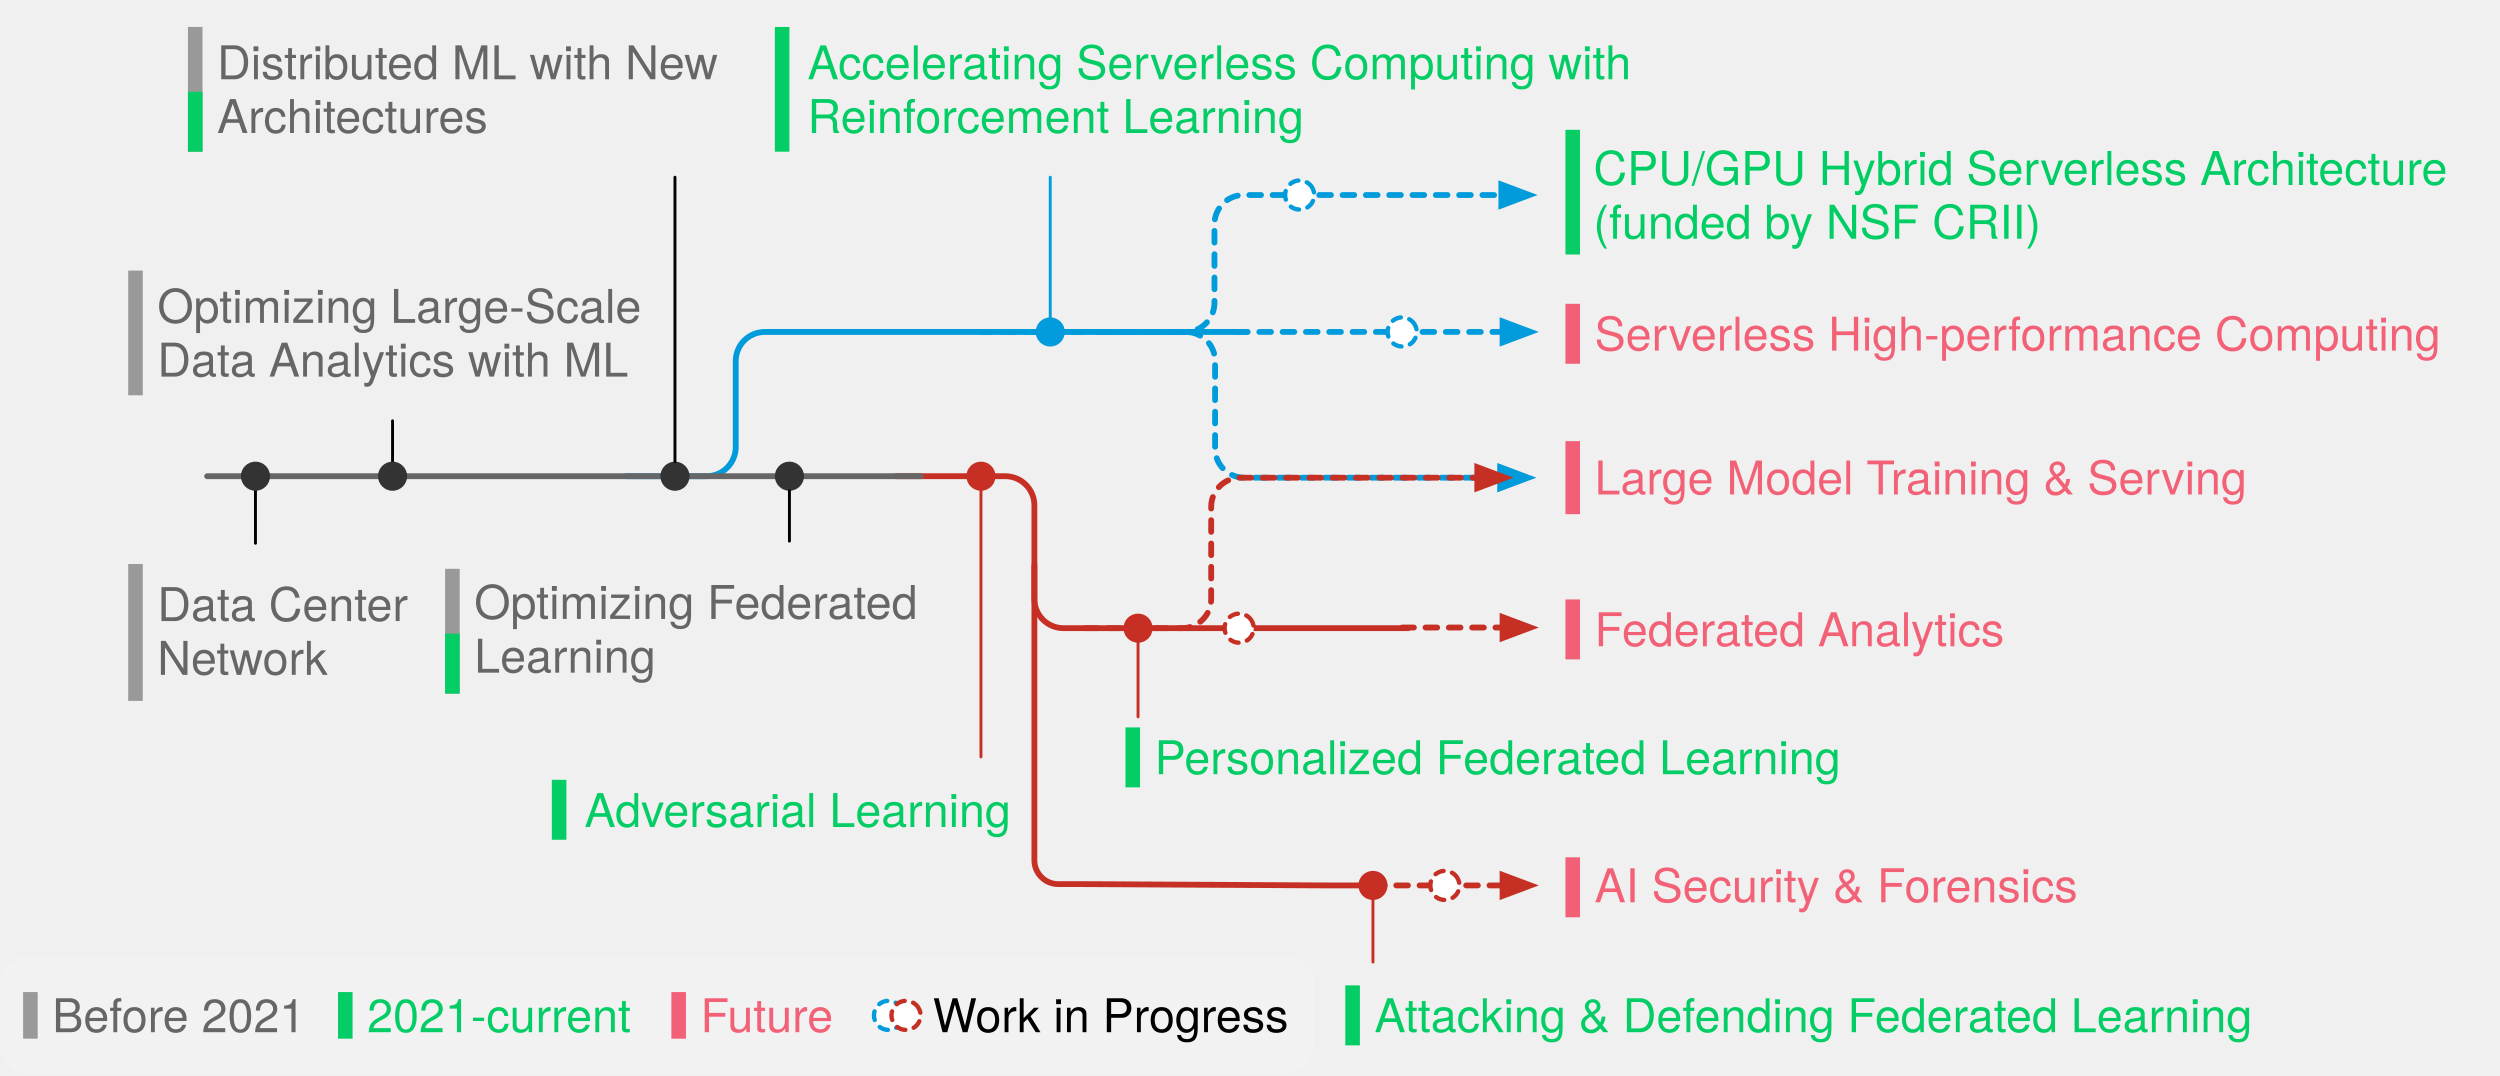
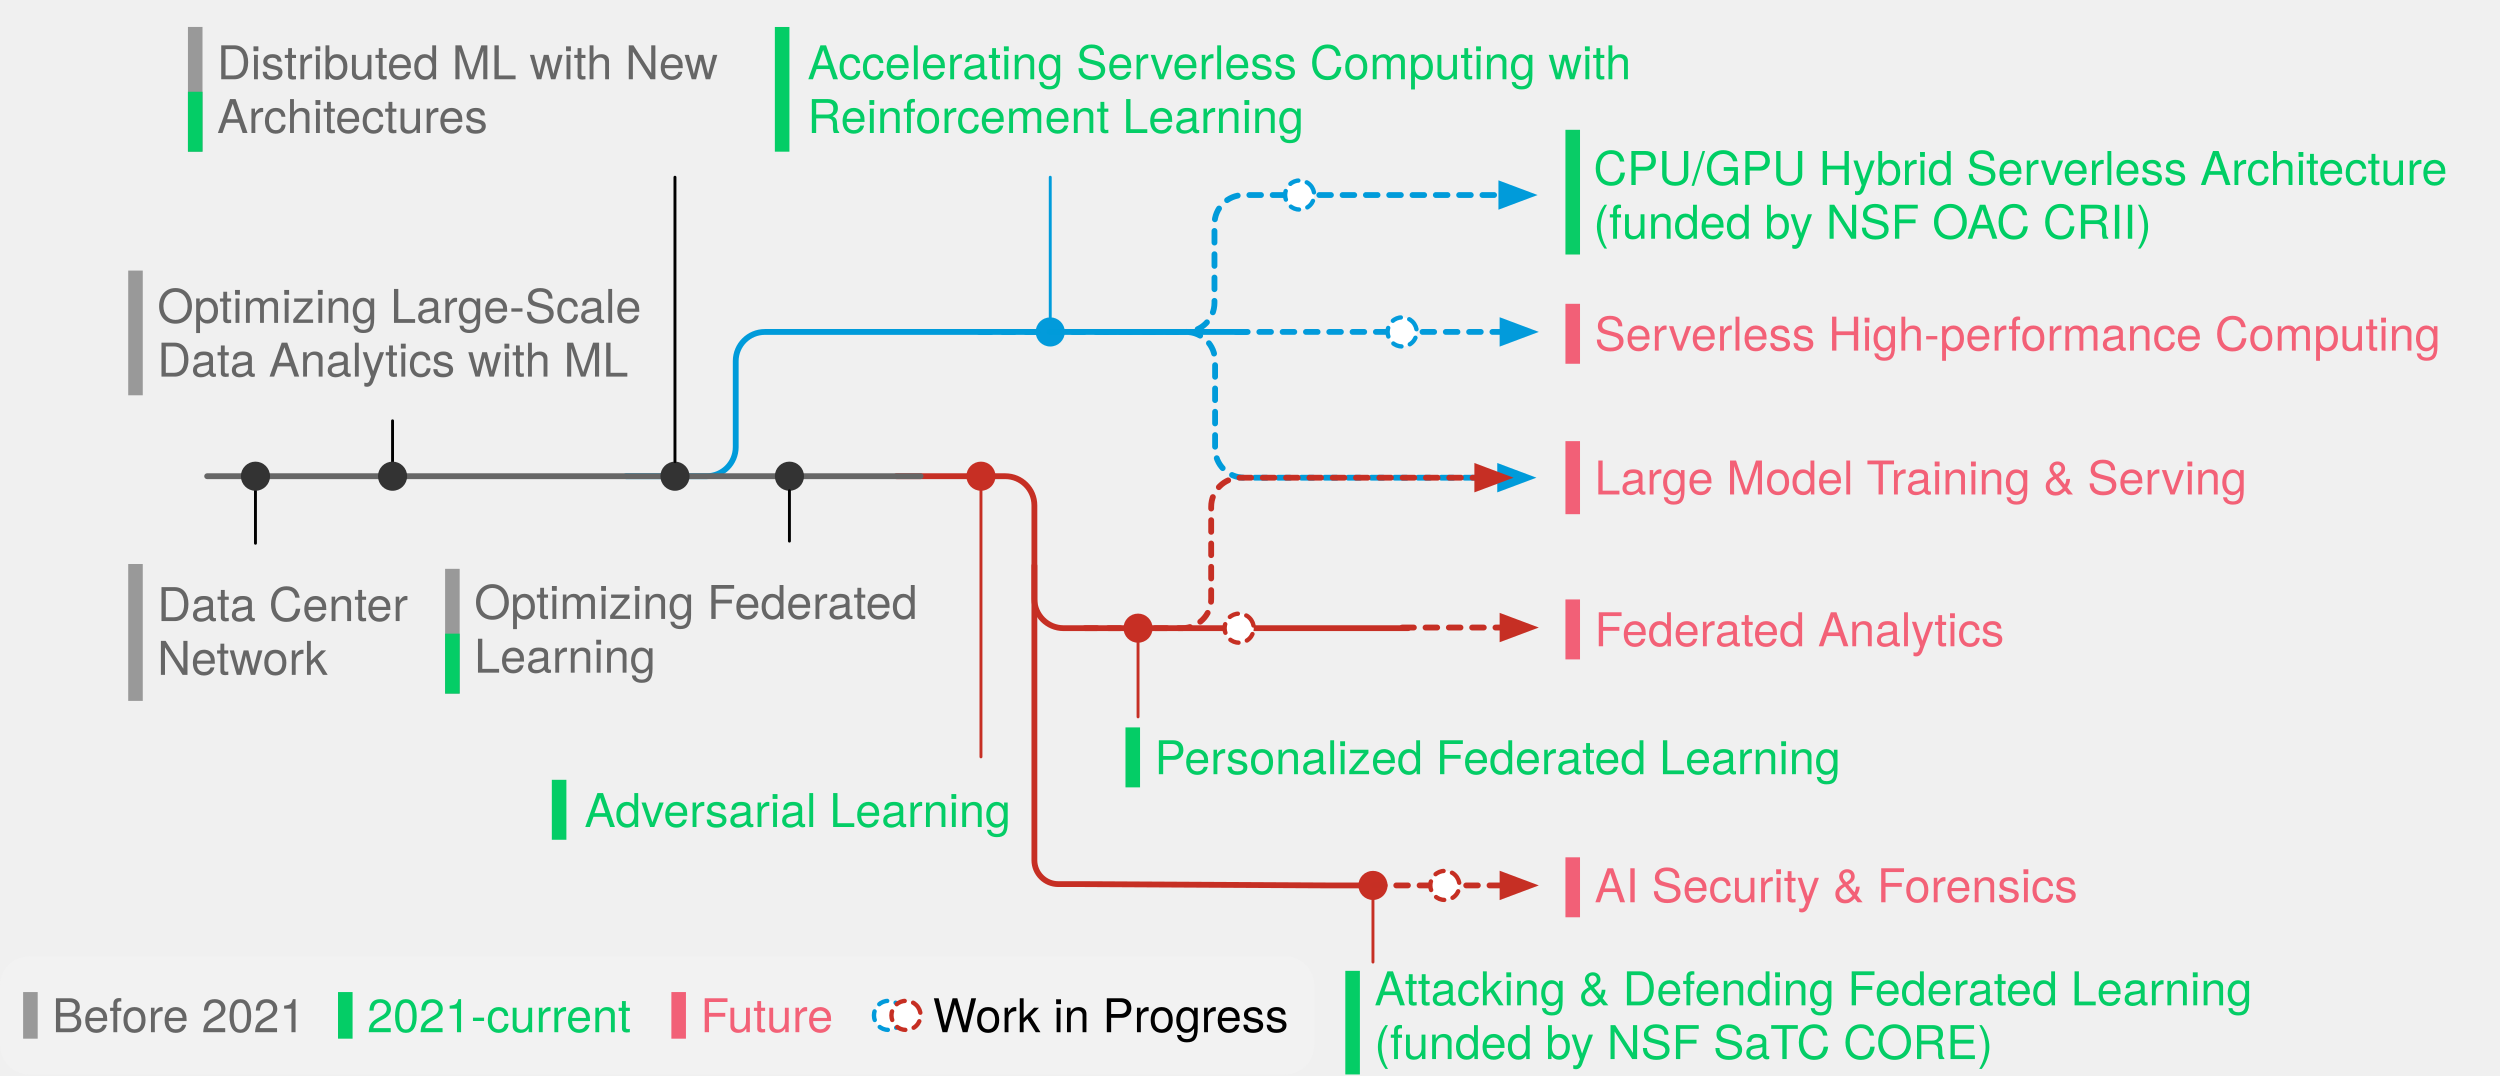
<svg xmlns="http://www.w3.org/2000/svg" version="1.1" viewBox="64 265 858 369" width="858" height="369">
  <defs>
    <marker orient="auto" overflow="visible" markerUnits="strokeWidth" id="FilledArrow_Marker" stroke-linejoin="miter" stroke-miterlimit="10" viewBox="-1 -3 7 6" markerWidth="7" markerHeight="6" color="#c62f24">
      <g>
        <path d="M 4.8 0 L 0 -1.8 L 0 1.8 Z" fill="currentColor" stroke="currentColor" stroke-width="1" />
      </g>
    </marker>
    <marker orient="auto" overflow="visible" markerUnits="strokeWidth" id="FilledArrow_Marker_2" stroke-linejoin="miter" stroke-miterlimit="10" viewBox="-1 -3 7 6" markerWidth="7" markerHeight="6" color="#009bda">
      <g>
        <path d="M 4.8 0 L 0 -1.8 L 0 1.8 Z" fill="currentColor" stroke="currentColor" stroke-width="1" />
      </g>
    </marker>
    <marker orient="auto" overflow="visible" markerUnits="strokeWidth" id="FilledArrow_Marker_3" stroke-linejoin="miter" stroke-miterlimit="10" viewBox="-1 -3 7 6" markerWidth="7" markerHeight="6" color="#029bdb">
      <g>
        <path d="M 4.8 0 L 0 -1.8 L 0 1.8 Z" fill="currentColor" stroke="currentColor" stroke-width="1" />
      </g>
    </marker>
  </defs>
-   <g id="Canvas_1" stroke-dasharray="none" fill-opacity="1" stroke="none" stroke-opacity="1" fill="none">
+   <g id="Canvas_1" stroke="none" stroke-dasharray="none" fill="none" fill-opacity="1" stroke-opacity="1">
    <g id="Canvas_1_Layer_2">
      <g id="Group_214">
        <g id="Graphic_227">
          <path d="M 74.046 593.201 L 505.046 593.201 C 510.568 593.201 515.046 597.678 515.046 603.201 L 515.046 623.751 C 515.046 629.273 510.568 633.751 505.046 633.751 L 74.046 633.751 C 68.523 633.751 64.046 629.273 64.046 623.751 L 64.046 603.201 C 64.046 597.678 68.523 593.201 74.046 593.201 Z" fill="#f2f2f2" />
        </g>
        <g id="Graphic_226">
          <rect x="71.936" y="605.476" width="5" height="16" fill="#999" />
        </g>
        <g id="Graphic_225">
          <text transform="translate(81.9364 604.2518)" fill="#666">
            <tspan font-family="Helvetica Neue" font-size="16" fill="#666" x="0" y="15">Before 2021 </tspan>
          </text>
        </g>
        <g id="Group_222">
          <g id="Graphic_224">
            <rect x="180.005" y="605.476" width="5" height="16" fill="#04cd66" />
          </g>
          <g id="Graphic_223">
            <text transform="translate(190.0054 604.2518)" fill="#04cd66">
              <tspan font-family="Helvetica Neue" font-size="16" fill="#04cd66" x="0" y="15">2021-current </tspan>
            </text>
          </g>
        </g>
        <g id="Group_219">
          <g id="Graphic_221">
            <rect x="294.414" y="605.476" width="5" height="16" fill="#f26077" />
          </g>
          <g id="Graphic_220">
            <text transform="translate(304.414 604.2518)" fill="#f36177">
              <tspan font-family="Helvetica Neue" font-size="16" fill="#f36177" x="0" y="15">Future</tspan>
            </text>
          </g>
        </g>
        <g id="Group_216">
          <g id="Graphic_218">
            <circle cx="368.942" cy="613.476" r="5" fill="white" />
            <path d="M 372.478 609.94 C 374.43 611.893 374.43 615.059 372.478 617.011 C 370.525 618.964 367.359 618.964 365.407 617.011 C 363.454 615.059 363.454 611.893 365.407 609.94 C 367.359 607.988 370.525 607.988 372.478 609.94" stroke="#029bdb" stroke-linecap="round" stroke-linejoin="miter" stroke-dasharray="3.0,3.0" stroke-width="1.5" />
          </g>
          <g id="Graphic_217">
            <circle cx="374.942" cy="613.476" r="5" fill="white" />
            <path d="M 378.478 609.94 C 380.43 611.893 380.43 615.059 378.478 617.011 C 376.525 618.964 373.359 618.964 371.407 617.011 C 369.454 615.059 369.454 611.893 371.407 609.94 C 373.359 607.988 376.525 607.988 378.478 609.94" stroke="#c62f23" stroke-linecap="round" stroke-linejoin="miter" stroke-dasharray="3.0,3.0" stroke-width="1.5" />
          </g>
        </g>
        <g id="Graphic_215">
          <text transform="translate(384.1372 604.2518)" fill="black">
            <tspan font-family="Helvetica Neue" font-size="16" fill="black" x="781597e-18" y="15">Work in Progress</tspan>
          </text>
        </g>
      </g>
      <g id="Line_213">
        <path d="M 371.651 428.433 L 409 428.433 C 414.523 428.433 419 432.91 419 438.433 L 419 470.587 C 419 476.11 423.477 480.587 429 480.587 L 547.222 480.587" stroke="#c62f24" stroke-linecap="round" stroke-linejoin="round" stroke-width="2" />
      </g>
      <g id="Line_212">
        <line x1="198.724" y1="409.42" x2="198.724" y2="423.433" stroke="black" stroke-linecap="round" stroke-linejoin="round" stroke-width="1" />
      </g>
      <g id="Line_211">
        <path d="M 151.675 451.449 L 151.672 443.433 L 151.672 433.433" stroke="black" stroke-linecap="round" stroke-linejoin="round" stroke-width="1" />
      </g>
      <g id="Line_210">
        <path d="M 278.862 428.433 L 306.5 428.433 C 312.023 428.433 316.5 423.955 316.5 418.433 C 316.5 418.433 316.5 418.433 316.5 418.433 L 316.5 388.923 C 316.5 383.401 320.977 378.923 326.5 378.923 L 491.667 378.923" stroke="#009bda" stroke-linecap="round" stroke-linejoin="round" stroke-width="2" />
      </g>
      <g id="Graphic_209">
        <circle cx="424.446" cy="378.923" r="5" fill="#029bdb" />
      </g>
      <g id="Line_208">
        <line x1="135.095" y1="428.433" x2="379.948" y2="428.433" stroke="#666" stroke-linecap="round" stroke-linejoin="miter" stroke-width="2" />
      </g>
      <g id="Graphic_207">
        <circle cx="151.672" cy="428.433" r="5" fill="#333" />
      </g>
      <g id="Graphic_206">
        <circle cx="198.724" cy="428.433" r="5" fill="#333" />
      </g>
      <g id="Graphic_205">
        <circle cx="295.648" cy="428.433" r="5" fill="#333" />
      </g>
      <g id="Line_204">
        <line x1="295.648" y1="325.817" x2="295.648" y2="423.433" stroke="black" stroke-linecap="round" stroke-linejoin="round" stroke-width="1" />
      </g>
      <g id="Graphic_203">
        <circle cx="334.931" cy="428.433" r="5" fill="#333" />
      </g>
      <g id="Line_202">
        <line x1="334.931" y1="433.433" x2="334.931" y2="450.712" stroke="black" stroke-linecap="round" stroke-linejoin="round" stroke-width="1" />
      </g>
      <g id="Line_201">
        <path d="M 419 459.151 L 419 560.225 C 419 564.754 422.671 568.425 427.2 568.425 L 435.374 568.425 C 435.392 568.425 435.41 568.425 435.428 568.425 L 519.173 568.876 C 519.191 568.876 519.209 568.876 519.227 568.876 L 535.2 568.876" stroke="#c62f24" stroke-linecap="round" stroke-linejoin="round" stroke-width="2" />
      </g>
      <g id="Graphic_200">
        <circle cx="535.2" cy="568.876" r="5" fill="#c72f24" />
      </g>
      <g id="Line_199">
        <line x1="535.2" y1="568.876" x2="579.676" y2="568.876" marker-end="url(#FilledArrow_Marker)" stroke="#c62f24" stroke-linecap="round" stroke-linejoin="round" stroke-dasharray="4.0,4.0" stroke-width="2" />
      </g>
      <g id="Line_198">
        <line x1="535.2" y1="573.876" x2="535.2" y2="595.181" stroke="#c62f24" stroke-linecap="round" stroke-linejoin="round" stroke-width="1" />
      </g>
      <g id="Line_197">
        <path d="M 400.12 378.923 L 471.019 378.923 C 476.541 378.923 481.019 383.401 481.019 388.923 L 481.019 418.942 C 481.019 424.465 485.496 428.942 491.019 428.942 L 578.857 428.942" marker-end="url(#FilledArrow_Marker_2)" stroke="#009bda" stroke-linecap="round" stroke-linejoin="round" stroke-dasharray="4.0,4.0" stroke-width="2" />
      </g>
      <g id="Line_196">
        <line x1="545.242" y1="480.373" x2="579.676" y2="480.373" marker-end="url(#FilledArrow_Marker)" stroke="#c62f24" stroke-linecap="round" stroke-linejoin="round" stroke-dasharray="4.0,4.0" stroke-width="2" />
      </g>
      <g id="Group_193">
        <g id="Graphic_195">
          <text transform="translate(118 360.8134)" fill="#666">
            <tspan font-family="Helvetica Neue" font-size="16" fill="#666" x="0" y="15">Optimizing Large-Scale </tspan>
            <tspan font-family="Helvetica Neue" font-size="16" fill="#666" x="0" y="33.448">Data Analytics with ML</tspan>
          </text>
        </g>
        <g id="Graphic_194">
          <rect x="108" y="357.862" width="5" height="42.799" fill="#999" />
        </g>
      </g>
      <g id="Group_190">
        <g id="Graphic_192">
          <text transform="translate(118 463.1596)" fill="#666">
            <tspan font-family="Helvetica Neue" font-size="16" fill="#666" x="0" y="15">Data Center </tspan>
            <tspan font-family="Helvetica Neue" font-size="16" fill="#666" x="0" y="33.448">Network </tspan>
          </text>
        </g>
        <g id="Graphic_191">
          <rect x="108" y="458.567" width="5" height="46.982" fill="#999" />
        </g>
      </g>
      <g id="Group_187">
        <g id="Graphic_189">
          <text transform="translate(341.1379 277.2107)" fill="#04cd66">
            <tspan font-family="Helvetica Neue" font-size="16" fill="#04cd66" x="0" y="15">Accelerating Serverless Computing with </tspan>
            <tspan font-family="Helvetica Neue" font-size="16" fill="#04cd66" x="0" y="33.448">Reinforcement Learning</tspan>
          </text>
        </g>
        <g id="Graphic_188">
          <rect x="329.931" y="274.259" width="5" height="42.799" fill="#04cd66" />
        </g>
      </g>
-       <g id="Group_184">
-         <g id="Graphic_186">
-           <text transform="translate(535.7128 604.2518)" fill="#04cd66">
-             <tspan font-family="Helvetica Neue" font-size="16" fill="#04cd66" x="0" y="15">Attacking &amp; Defending Federated Learning</tspan>
-           </text>
-         </g>
-         <g id="Graphic_185">
-           <rect x="525.713" y="603.186" width="5" height="20.579" fill="#04cd66" />
-         </g>
+       <g id="Graphic_186">
+         <text transform="translate(535.7128 595.0278)" fill="#04cd66">
+           <tspan font-family="Helvetica Neue" font-size="16" fill="#04cd66" x="0" y="15">Attacking &amp; Defending Federated Learning </tspan>
+           <tspan font-family="Helvetica Neue" font-size="16" fill="#04cd66" x="0" y="33.448">(funded by NSF SaTC CORE)</tspan>
+         </text>
+       </g>
+       <g id="Graphic_185">
+         <rect x="525.713" y="598.194" width="5" height="35.557" fill="#04cd66" />
      </g>
      <g id="Line_183">
        <line x1="454.578" y1="485.587" x2="454.578" y2="511.029" stroke="#c62f24" stroke-linecap="round" stroke-linejoin="round" stroke-width="1" />
      </g>
      <g id="Graphic_182">
        <text transform="translate(611.2604 559.6525)" fill="#f36177">
          <tspan font-family="Helvetica Neue" font-size="16" fill="#f36177" x="0" y="15">AI Security &amp; Forensics</tspan>
        </text>
      </g>
      <g id="Graphic_181">
        <rect x="601.26" y="559.23" width="5" height="20.579" fill="#f26077" />
      </g>
      <g id="Line_180">
        <line x1="424.446" y1="373.923" x2="424.446" y2="325.817" stroke="#009cdb" stroke-linecap="round" stroke-linejoin="round" stroke-width="1" />
      </g>
      <g id="Graphic_179">
        <text transform="translate(611.2604 370.333)" fill="#f36177">
          <tspan font-family="Helvetica Neue" font-size="16" fill="#f36177" x="0" y="15">Serverless High-performance Computing</tspan>
        </text>
      </g>
      <g id="Line_178">
        <path d="M 436.431 480.587 L 469.675 480.587 C 475.198 480.587 479.675 476.11 479.675 470.587 L 479.675 438.942 C 479.675 433.419 484.152 428.942 489.675 428.942 L 571.007 428.942" marker-end="url(#FilledArrow_Marker)" stroke="#c62f24" stroke-linecap="round" stroke-linejoin="round" stroke-dasharray="4.0,4.0" stroke-width="2" />
      </g>
      <g id="Line_177">
        <line x1="488.2" y1="378.914" x2="579.676" y2="378.914" marker-end="url(#FilledArrow_Marker_3)" stroke="#029bdb" stroke-linecap="round" stroke-linejoin="round" stroke-dasharray="4.0,4.0" stroke-width="2" />
      </g>
      <g id="Graphic_176">
        <text transform="translate(611.2604 419.7086)" fill="#f36177">
          <tspan font-family="Helvetica Neue" font-size="16" fill="#f36177" x="0" y="15">Large Model Training &amp; Serving</tspan>
        </text>
      </g>
      <g id="Graphic_175">
        <rect x="601.26" y="416.397" width="5" height="25.072" fill="#f26077" />
      </g>
      <g id="Graphic_174">
        <text transform="translate(611.2604 471.7921)" fill="#f36177">
          <tspan font-family="Helvetica Neue" font-size="16" fill="#f36177" x="0" y="15">Federated Analytics</tspan>
        </text>
      </g>
      <g id="Graphic_173">
        <rect x="601.26" y="470.727" width="5" height="20.579" fill="#f26077" />
      </g>
      <g id="Graphic_172">
        <circle cx="400.667" cy="428.433" r="5" fill="#c72f24" />
      </g>
      <g id="Line_171">
        <line x1="400.667" y1="433.433" x2="400.667" y2="524.757" stroke="#c62f24" stroke-linecap="round" stroke-linejoin="round" stroke-width="1" />
      </g>
      <g id="Graphic_170">
        <circle cx="454.578" cy="480.587" r="5" fill="#c72f24" />
      </g>
      <g id="Line_169">
        <path d="M 443.166 378.914 L 470.805 378.914 C 476.328 378.914 480.805 374.437 480.805 368.914 L 480.805 341.932 C 480.805 336.409 485.282 331.932 490.805 331.932 L 579.263 331.932" marker-end="url(#FilledArrow_Marker_2)" stroke="#009bda" stroke-linecap="round" stroke-linejoin="round" stroke-dasharray="4.0,4.0" stroke-width="2" />
      </g>
      <g id="Graphic_168">
        <rect x="601.26" y="369.267" width="5" height="20.579" fill="#f26077" />
      </g>
      <g id="Graphic_167">
        <circle cx="510.046" cy="331.932" r="5" fill="white" />
        <path d="M 513.581 328.396 C 515.534 330.349 515.534 333.515 513.581 335.467 C 511.629 337.42 508.463 337.42 506.51 335.467 C 504.558 333.515 504.558 330.349 506.51 328.396 C 508.463 326.444 511.629 326.444 513.581 328.396" stroke="#029bdb" stroke-linecap="round" stroke-linejoin="miter" stroke-dasharray="3.0,3.0" stroke-width="1.5" />
      </g>
      <g id="Group_163">
        <g id="Graphic_166">
          <text transform="translate(226.7586 462.4228)" fill="#666">
            <tspan font-family="Helvetica Neue" font-size="16" fill="#666" x="0" y="15">Optimizing Federated </tspan>
            <tspan font-family="Helvetica Neue" font-size="16" fill="#666" x="0" y="33.448">Learning</tspan>
          </text>
        </g>
        <g id="Graphic_165">
          <rect x="216.759" y="460.225" width="5" height="42.799" fill="#999" />
        </g>
        <g id="Graphic_164">
          <rect x="216.759" y="482.471" width="5" height="20.579" fill="#04cd66" />
        </g>
      </g>
      <g id="Graphic_162">
        <circle cx="559.885" cy="568.876" r="5" fill="white" />
        <path d="M 563.42 565.341 C 565.373 567.294 565.373 570.459 563.42 572.412 C 561.468 574.365 558.302 574.365 556.349 572.412 C 554.397 570.459 554.397 567.294 556.349 565.341 C 558.302 563.388 561.468 563.388 563.42 565.341" stroke="#c62f23" stroke-linecap="round" stroke-linejoin="miter" stroke-dasharray="3.0,3.0" stroke-width="1.5" />
      </g>
      <g id="Graphic_161">
        <circle cx="545.218" cy="378.914" r="5" fill="white" />
        <path d="M 548.754 375.378 C 550.706 377.331 550.706 380.497 548.754 382.449 C 546.801 384.402 543.635 384.402 541.683 382.449 C 539.73 380.497 539.73 377.331 541.683 375.378 C 543.635 373.426 546.801 373.426 548.754 375.378" stroke="#029bdb" stroke-linecap="round" stroke-linejoin="miter" stroke-dasharray="3.0,3.0" stroke-width="1.5" />
      </g>
      <g id="Graphic_160">
        <text transform="translate(264.5917 533.8279)" fill="#04cd66">
          <tspan font-family="Helvetica Neue" font-size="16" fill="#04cd66" x="0" y="15">Adversarial Learning </tspan>
        </text>
      </g>
      <g id="Graphic_159">
        <rect x="253.385" y="532.629" width="5" height="20.579" fill="#04cd66" />
      </g>
      <g id="Group_154">
        <g id="Graphic_158">
          <text transform="translate(138.5 277.2107)" fill="#666">
            <tspan font-family="Helvetica Neue" font-size="16" fill="#666" x="0" y="15">Distributed ML with New </tspan>
            <tspan font-family="Helvetica Neue" font-size="16" fill="#666" x="0" y="33.448">Architectures</tspan>
          </text>
        </g>
        <g id="Group_155">
          <g id="Graphic_157">
            <rect x="128.5" y="274.246" width="5" height="42.799" fill="#999" />
          </g>
          <g id="Graphic_156">
            <rect x="128.5" y="296.492" width="5" height="20.579" fill="#04cd66" />
          </g>
        </g>
      </g>
      <g id="Graphic_153">
        <circle cx="489.285" cy="480.587" r="5" fill="white" />
        <path d="M 492.82 477.052 C 494.773 479.005 494.773 482.17 492.82 484.123 C 490.868 486.076 487.702 486.076 485.749 484.123 C 483.797 482.17 483.797 479.005 485.749 477.052 C 487.702 475.099 490.868 475.099 492.82 477.052" stroke="#c62f23" stroke-linecap="round" stroke-linejoin="miter" stroke-dasharray="3.0,3.0" stroke-width="1.5" />
      </g>
      <g id="Group_150">
        <g id="Graphic_152">
          <rect x="601.26" y="309.55" width="5" height="42.799" fill="#09cc66" />
        </g>
        <g id="Graphic_151">
          <text transform="translate(610.8827 313.4837)" fill="#00ce64">
            <tspan font-family="Helvetica Neue" font-size="16" fill="#00ce64" x="0" y="15">CPU/GPU Hybrid Serverless Architecture </tspan>
-             <tspan font-family="Helvetica Neue" font-size="16" fill="#00ce64" x="0" y="33.448">(funded by NSF CRII)</tspan>
+             <tspan font-family="Helvetica Neue" font-size="16" fill="#00ce64" x="0" y="33.448">(funded by NSF OAC CRII)</tspan>
          </text>
        </g>
      </g>
      <g id="Group_147">
        <g id="Graphic_149">
          <text transform="translate(460.2644 515.7095)" fill="#04cd66">
            <tspan font-family="Helvetica Neue" font-size="16" fill="#04cd66" x="0" y="15">Personalized Federated Learning</tspan>
          </text>
        </g>
        <g id="Graphic_148">
          <rect x="450.264" y="514.644" width="5" height="20.579" fill="#04cd66" />
        </g>
      </g>
    </g>
  </g>
</svg>
